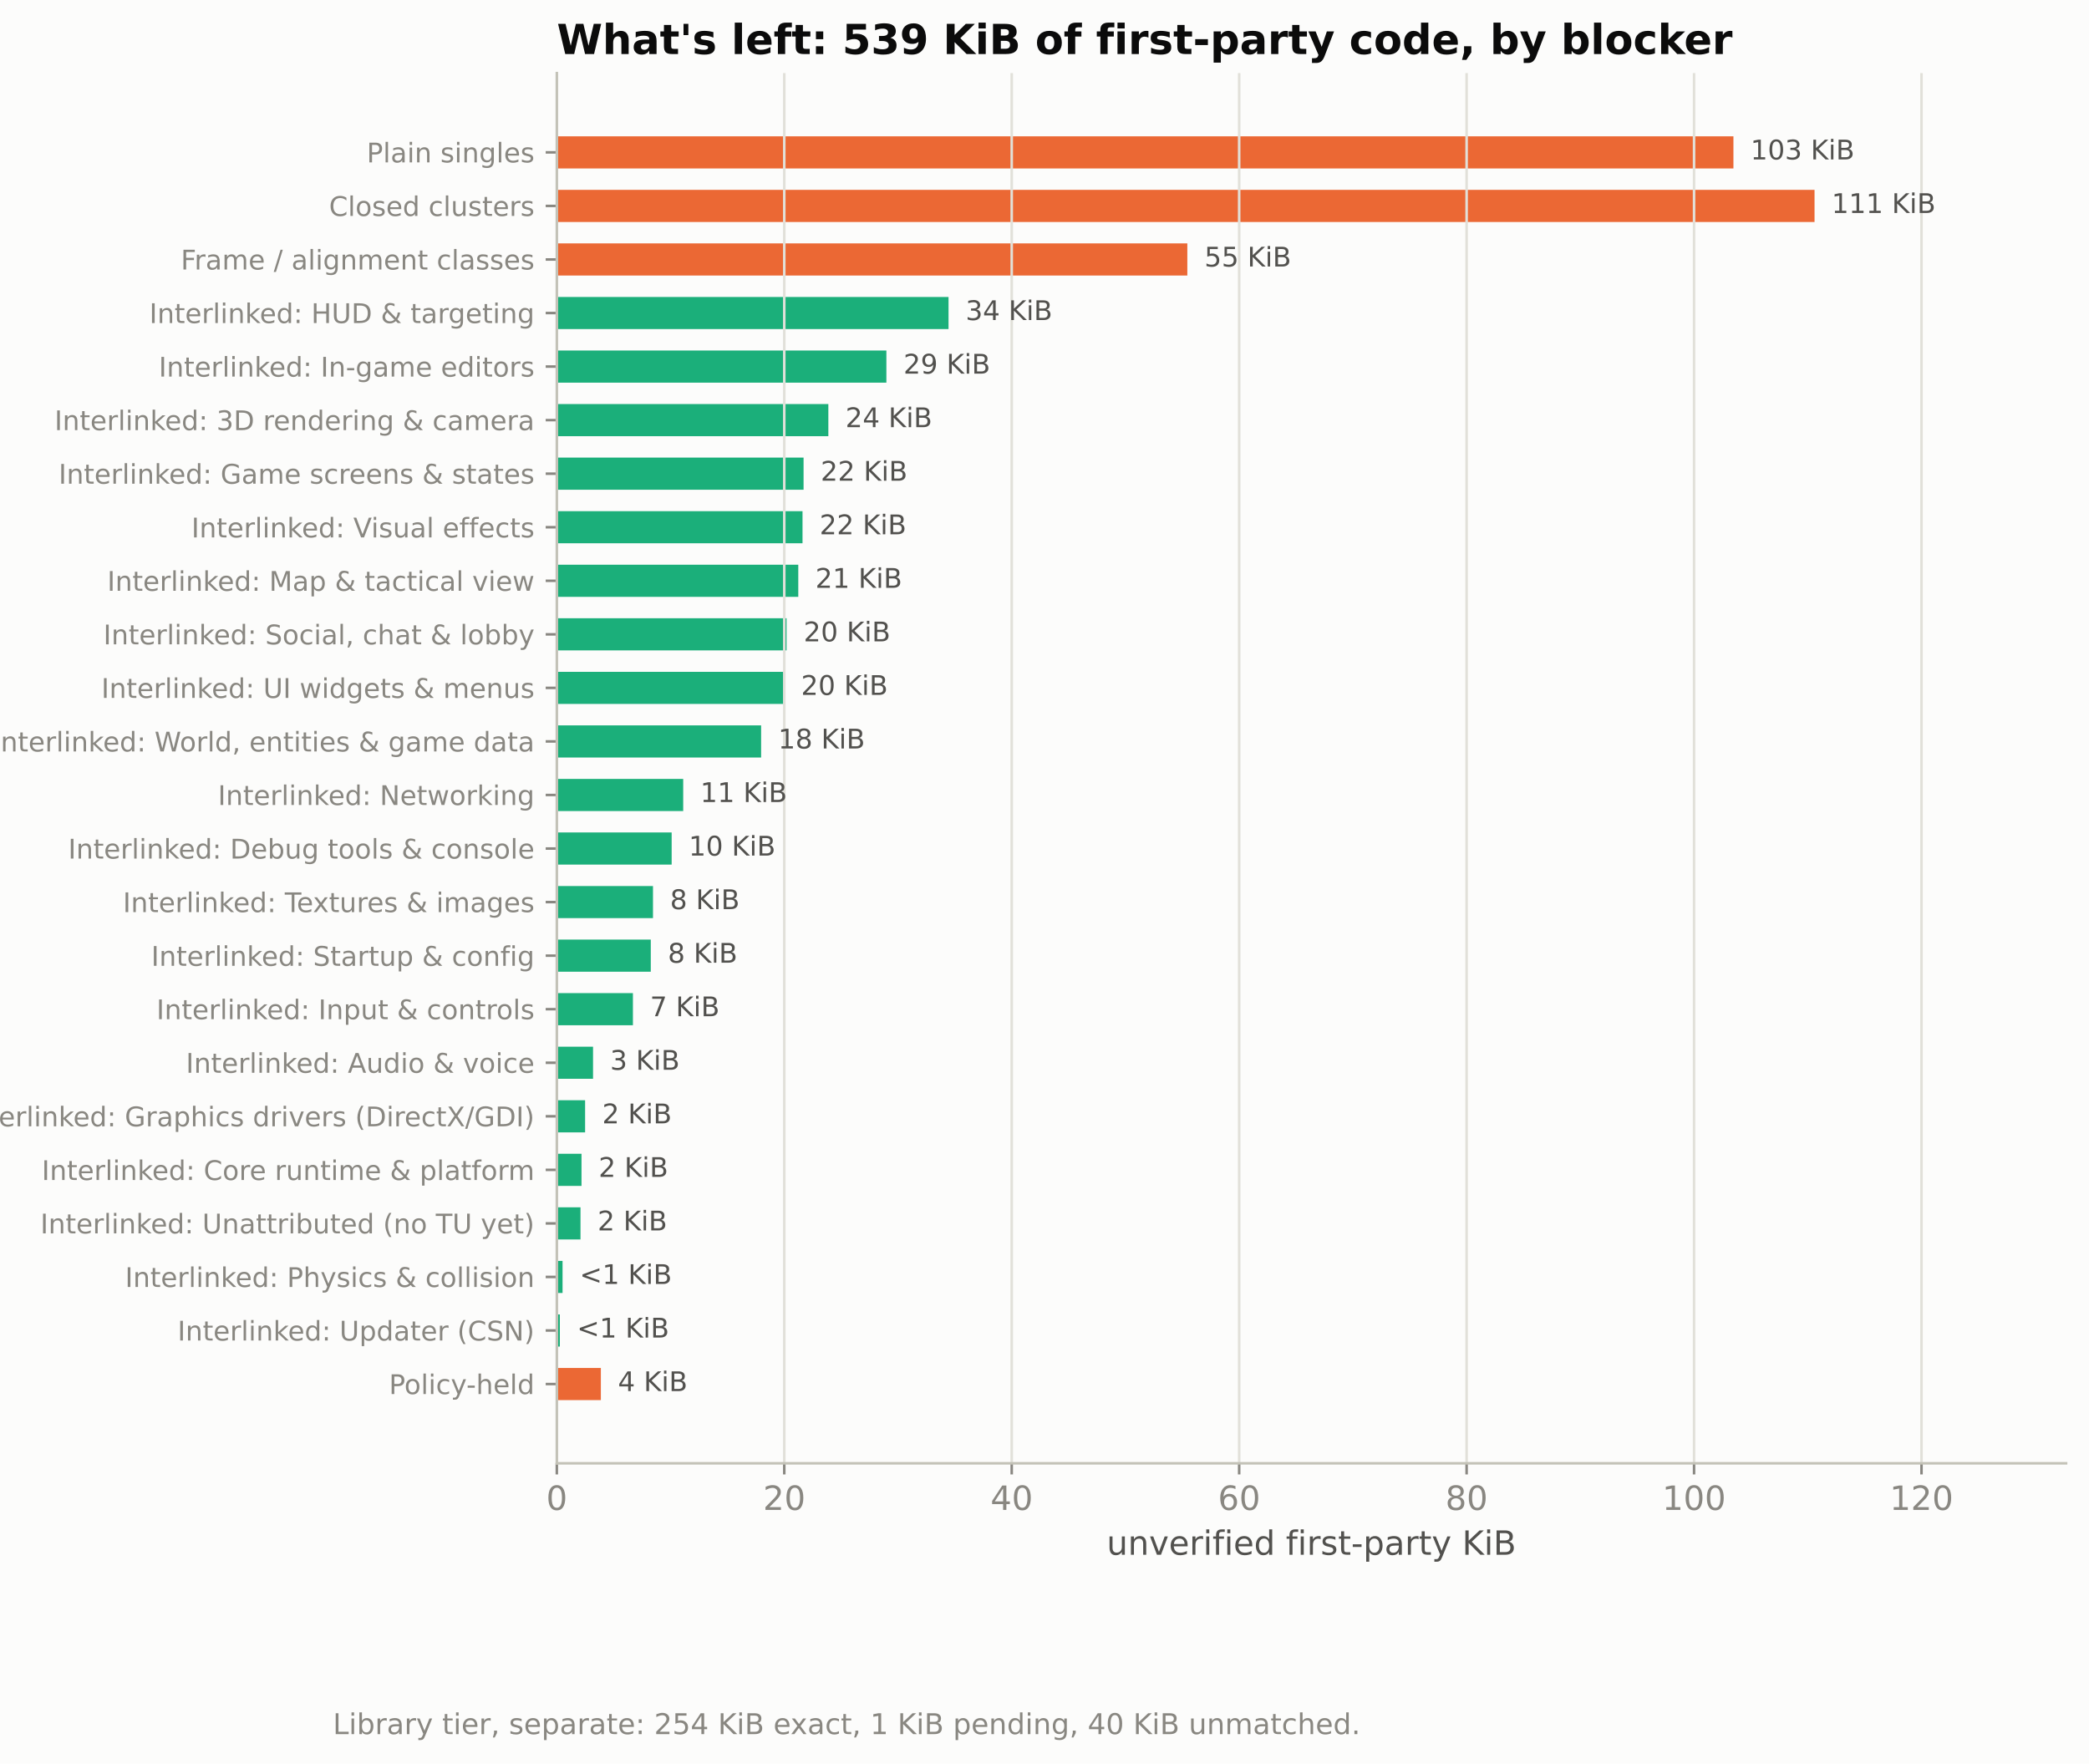
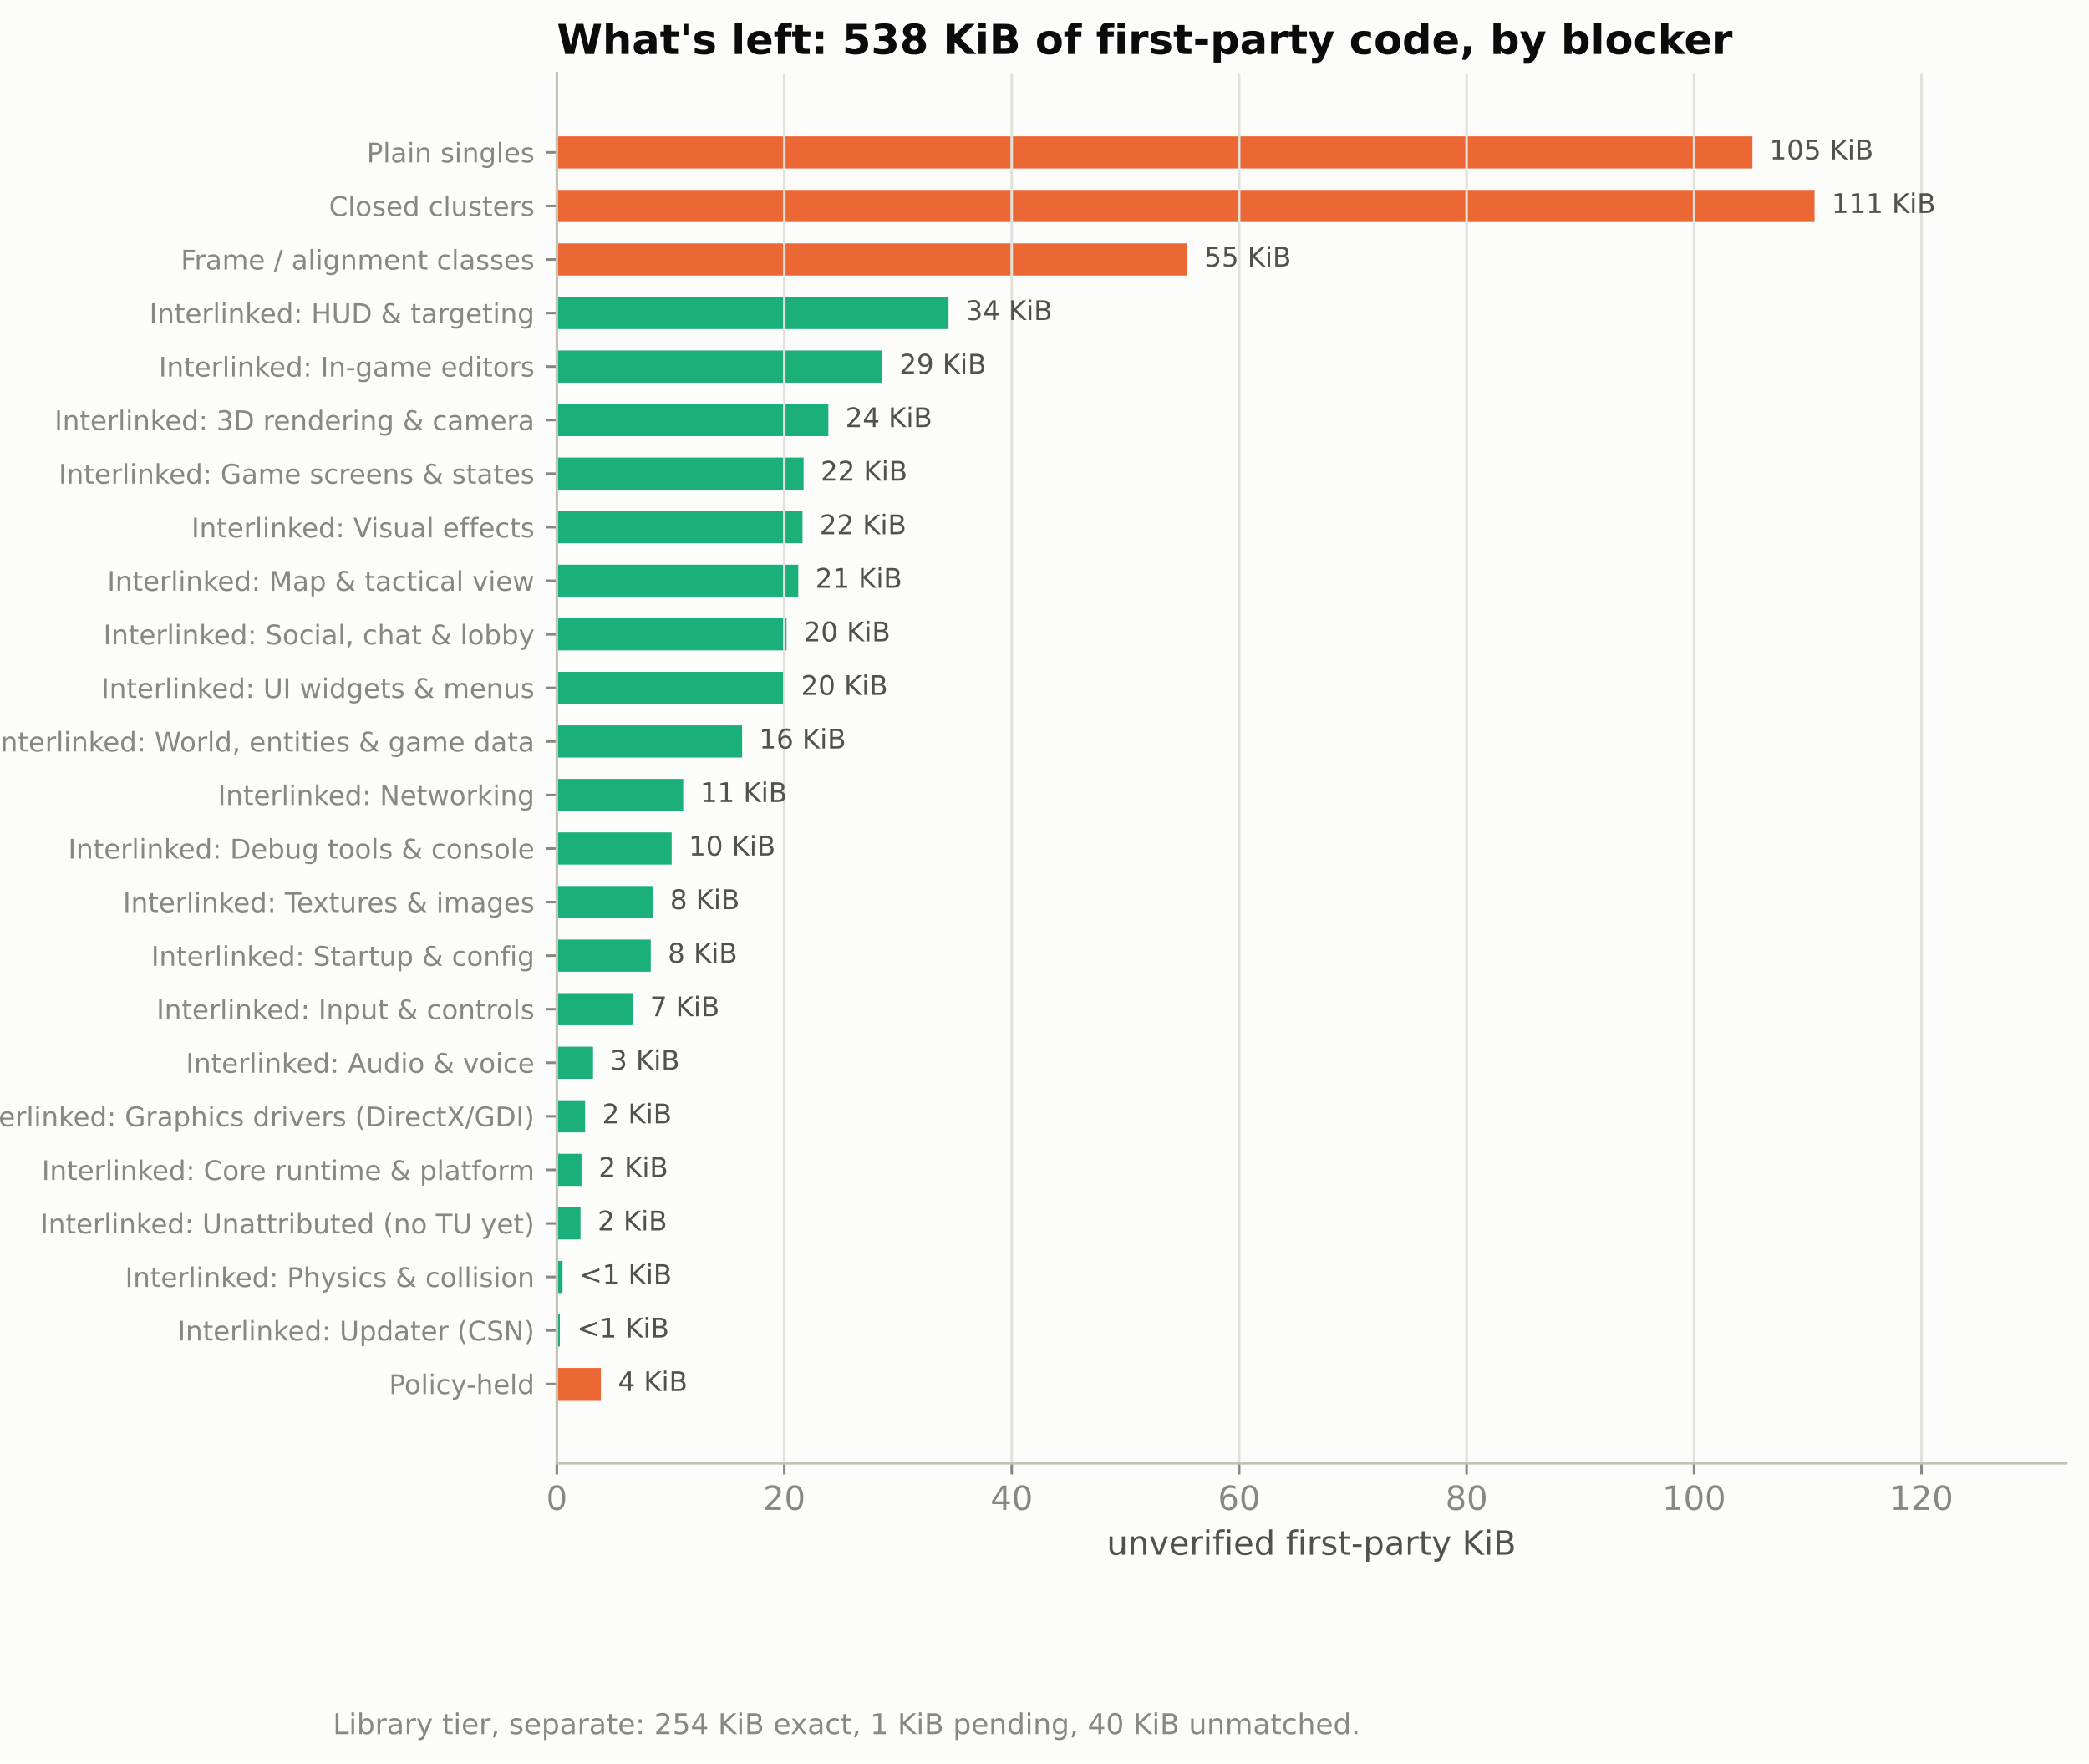
<svg xmlns="http://www.w3.org/2000/svg" xmlns:xlink="http://www.w3.org/1999/xlink" width="656.487pt" height="554.265pt" viewBox="0 0 656.487 554.265" version="1.1">
  <defs>
    <style type="text/css">*{stroke-linejoin: round; stroke-linecap: butt}</style>
  </defs>
  <g id="figure_1">
    <g id="patch_1">
      <path d="M 0 554.265  L 656.487 554.265  L 656.487 0  L 0 0  z " style="fill: #fcfcfb" />
    </g>
    <g id="axes_1">
      <g id="patch_2">
        <path d="M 174.987 459.844  L 649.287 459.844  L 649.287 22.976  L 174.987 22.976  z " style="fill: #fcfcfb" />
      </g>
      <g id="patch_3">
        <path d="M 174.987 439.986  L 188.825 439.986  L 188.825 429.889  L 174.987 429.889  z " clip-path="url(#p8a45bf0036)" style="fill: #eb6834" />
      </g>
      <g id="patch_4">
        <path d="M 174.987 423.158  L 175.936 423.158  L 175.936 413.06  L 174.987 413.06  z " clip-path="url(#p8a45bf0036)" style="fill: #1baf7a" />
      </g>
      <g id="patch_5">
        <path d="M 174.987 406.329  L 176.788 406.329  L 176.788 396.232  L 174.987 396.232  z " clip-path="url(#p8a45bf0036)" style="fill: #1baf7a" />
      </g>
      <g id="patch_6">
        <path d="M 174.987 389.501  L 182.428 389.501  L 182.428 379.403  L 174.987 379.403  z " clip-path="url(#p8a45bf0036)" style="fill: #1baf7a" />
      </g>
      <g id="patch_7">
        <path d="M 174.987 372.672  L 182.745 372.672  L 182.745 362.575  L 174.987 362.575  z " clip-path="url(#p8a45bf0036)" style="fill: #1baf7a" />
      </g>
      <g id="patch_8">
        <path d="M 174.987 355.844  L 183.876 355.844  L 183.876 345.747  L 174.987 345.747  z " clip-path="url(#p8a45bf0036)" style="fill: #1baf7a" />
      </g>
      <g id="patch_9">
        <path d="M 174.987 339.015  L 186.368 339.015  L 186.368 328.918  L 174.987 328.918  z " clip-path="url(#p8a45bf0036)" style="fill: #1baf7a" />
      </g>
      <g id="patch_10">
        <path d="M 174.987 322.187  L 198.901 322.187  L 198.901 312.09  L 174.987 312.09  z " clip-path="url(#p8a45bf0036)" style="fill: #1baf7a" />
      </g>
      <g id="patch_11">
        <path d="M 174.987 305.358  L 204.513 305.358  L 204.513 295.261  L 174.987 295.261  z " clip-path="url(#p8a45bf0036)" style="fill: #1baf7a" />
      </g>
      <g id="patch_12">
        <path d="M 174.987 288.53  L 205.208 288.53  L 205.208 278.433  L 174.987 278.433  z " clip-path="url(#p8a45bf0036)" style="fill: #1baf7a" />
      </g>
      <g id="patch_13">
        <path d="M 174.987 271.701  L 211.074 271.701  L 211.074 261.604  L 174.987 261.604  z " clip-path="url(#p8a45bf0036)" style="fill: #1baf7a" />
      </g>
      <g id="patch_14">
        <path d="M 174.987 254.873  L 214.704 254.873  L 214.704 244.776  L 174.987 244.776  z " clip-path="url(#p8a45bf0036)" style="fill: #1baf7a" />
      </g>
      <g id="patch_15">
-         <path d="M 174.987 238.044  L 239.187 238.044  L 239.187 227.947  L 174.987 227.947  z " clip-path="url(#p8a45bf0036)" style="fill: #1baf7a" />
+         <path d="M 174.987 238.044  L 233.219 238.044  L 233.219 227.947  L 174.987 227.947  z " clip-path="url(#p8a45bf0036)" style="fill: #1baf7a" />
      </g>
      <g id="patch_16">
        <path d="M 174.987 221.216  L 246.373 221.216  L 246.373 211.119  L 174.987 211.119  z " clip-path="url(#p8a45bf0036)" style="fill: #1baf7a" />
      </g>
      <g id="patch_17">
        <path d="M 174.987 204.387  L 247.183 204.387  L 247.183 194.29  L 174.987 194.29  z " clip-path="url(#p8a45bf0036)" style="fill: #1baf7a" />
      </g>
      <g id="patch_18">
        <path d="M 174.987 187.559  L 250.865 187.559  L 250.865 177.462  L 174.987 177.462  z " clip-path="url(#p8a45bf0036)" style="fill: #1baf7a" />
      </g>
      <g id="patch_19">
        <path d="M 174.987 170.73  L 252.198 170.73  L 252.198 160.633  L 174.987 160.633  z " clip-path="url(#p8a45bf0036)" style="fill: #1baf7a" />
      </g>
      <g id="patch_20">
        <path d="M 174.987 153.902  L 252.53 153.902  L 252.53 143.805  L 174.987 143.805  z " clip-path="url(#p8a45bf0036)" style="fill: #1baf7a" />
      </g>
      <g id="patch_21">
        <path d="M 174.987 137.073  L 260.316 137.073  L 260.316 126.976  L 174.987 126.976  z " clip-path="url(#p8a45bf0036)" style="fill: #1baf7a" />
      </g>
      <g id="patch_22">
-         <path d="M 174.987 120.245  L 278.555 120.245  L 278.555 110.148  L 174.987 110.148  z " clip-path="url(#p8a45bf0036)" style="fill: #1baf7a" />
+         <path d="M 174.987 120.245  L 277.299 120.245  L 277.299 110.148  L 174.987 110.148  z " clip-path="url(#p8a45bf0036)" style="fill: #1baf7a" />
      </g>
      <g id="patch_23">
        <path d="M 174.987 103.417  L 298.083 103.417  L 298.083 93.319  L 174.987 93.319  z " clip-path="url(#p8a45bf0036)" style="fill: #1baf7a" />
      </g>
      <g id="patch_24">
        <path d="M 174.987 86.588  L 373.13 86.588  L 373.13 76.491  L 174.987 76.491  z " clip-path="url(#p8a45bf0036)" style="fill: #eb6834" />
      </g>
      <g id="patch_25">
        <path d="M 174.987 69.76  L 570.237 69.76  L 570.237 59.662  L 174.987 59.662  z " clip-path="url(#p8a45bf0036)" style="fill: #eb6834" />
      </g>
      <g id="patch_26">
-         <path d="M 174.987 52.931  L 544.745 52.931  L 544.745 42.834  L 174.987 42.834  z " clip-path="url(#p8a45bf0036)" style="fill: #eb6834" />
+         <path d="M 174.987 52.931  L 550.713 52.931  L 550.713 42.834  L 174.987 42.834  z " clip-path="url(#p8a45bf0036)" style="fill: #eb6834" />
      </g>
      <g id="matplotlib.axis_1">
        <g id="xtick_1">
          <g id="line2d_1">
            <path d="M 174.987 459.844  L 174.987 22.976  " clip-path="url(#p8a45bf0036)" style="fill: none; stroke: #e1e0d9; stroke-width: 0.8; stroke-linecap: square" />
          </g>
          <g id="line2d_2">
            <defs>
              <path id="mc9588ca993" d="M 0 0  L 0 3.5  " style="stroke: #898781; stroke-width: 0.8" />
            </defs>
            <g>
              <use xlink:href="#mc9588ca993" x="174.987" y="459.844" style="fill: #898781; stroke: #898781; stroke-width: 0.8" />
            </g>
          </g>
          <g id="text_1">
            <text style="font-size: 10.5px; font-family: 'Segoe UI', 'DejaVu Sans', 'Bitstream Vera Sans', 'Computer Modern Sans Serif', 'Lucida Grande', 'Verdana', 'Geneva', 'Lucid', 'Arial', 'Helvetica', 'Avant Garde', sans-serif; text-anchor: middle; fill: #898781" x="174.987" y="474.488" transform="rotate(-0 174.9868 474.4879)">0</text>
          </g>
        </g>
        <g id="xtick_2">
          <g id="line2d_3">
            <path d="M 246.464 459.844  L 246.464 22.976  " clip-path="url(#p8a45bf0036)" style="fill: none; stroke: #e1e0d9; stroke-width: 0.8; stroke-linecap: square" />
          </g>
          <g id="line2d_4">
            <g>
              <use xlink:href="#mc9588ca993" x="246.464" y="459.844" style="fill: #898781; stroke: #898781; stroke-width: 0.8" />
            </g>
          </g>
          <g id="text_2">
            <text style="font-size: 10.5px; font-family: 'Segoe UI', 'DejaVu Sans', 'Bitstream Vera Sans', 'Computer Modern Sans Serif', 'Lucida Grande', 'Verdana', 'Geneva', 'Lucid', 'Arial', 'Helvetica', 'Avant Garde', sans-serif; text-anchor: middle; fill: #898781" x="246.464" y="474.488" transform="rotate(-0 246.464 474.4879)">20</text>
          </g>
        </g>
        <g id="xtick_3">
          <g id="line2d_5">
            <path d="M 317.941 459.844  L 317.941 22.976  " clip-path="url(#p8a45bf0036)" style="fill: none; stroke: #e1e0d9; stroke-width: 0.8; stroke-linecap: square" />
          </g>
          <g id="line2d_6">
            <g>
              <use xlink:href="#mc9588ca993" x="317.941" y="459.844" style="fill: #898781; stroke: #898781; stroke-width: 0.8" />
            </g>
          </g>
          <g id="text_3">
            <text style="font-size: 10.5px; font-family: 'Segoe UI', 'DejaVu Sans', 'Bitstream Vera Sans', 'Computer Modern Sans Serif', 'Lucida Grande', 'Verdana', 'Geneva', 'Lucid', 'Arial', 'Helvetica', 'Avant Garde', sans-serif; text-anchor: middle; fill: #898781" x="317.941" y="474.488" transform="rotate(-0 317.9412 474.4879)">40</text>
          </g>
        </g>
        <g id="xtick_4">
          <g id="line2d_7">
            <path d="M 389.418 459.844  L 389.418 22.976  " clip-path="url(#p8a45bf0036)" style="fill: none; stroke: #e1e0d9; stroke-width: 0.8; stroke-linecap: square" />
          </g>
          <g id="line2d_8">
            <g>
              <use xlink:href="#mc9588ca993" x="389.418" y="459.844" style="fill: #898781; stroke: #898781; stroke-width: 0.8" />
            </g>
          </g>
          <g id="text_4">
            <text style="font-size: 10.5px; font-family: 'Segoe UI', 'DejaVu Sans', 'Bitstream Vera Sans', 'Computer Modern Sans Serif', 'Lucida Grande', 'Verdana', 'Geneva', 'Lucid', 'Arial', 'Helvetica', 'Avant Garde', sans-serif; text-anchor: middle; fill: #898781" x="389.418" y="474.488" transform="rotate(-0 389.4184 474.4879)">60</text>
          </g>
        </g>
        <g id="xtick_5">
          <g id="line2d_9">
            <path d="M 460.896 459.844  L 460.896 22.976  " clip-path="url(#p8a45bf0036)" style="fill: none; stroke: #e1e0d9; stroke-width: 0.8; stroke-linecap: square" />
          </g>
          <g id="line2d_10">
            <g>
              <use xlink:href="#mc9588ca993" x="460.896" y="459.844" style="fill: #898781; stroke: #898781; stroke-width: 0.8" />
            </g>
          </g>
          <g id="text_5">
            <text style="font-size: 10.5px; font-family: 'Segoe UI', 'DejaVu Sans', 'Bitstream Vera Sans', 'Computer Modern Sans Serif', 'Lucida Grande', 'Verdana', 'Geneva', 'Lucid', 'Arial', 'Helvetica', 'Avant Garde', sans-serif; text-anchor: middle; fill: #898781" x="460.896" y="474.488" transform="rotate(-0 460.8955 474.4879)">80</text>
          </g>
        </g>
        <g id="xtick_6">
          <g id="line2d_11">
            <path d="M 532.373 459.844  L 532.373 22.976  " clip-path="url(#p8a45bf0036)" style="fill: none; stroke: #e1e0d9; stroke-width: 0.8; stroke-linecap: square" />
          </g>
          <g id="line2d_12">
            <g>
              <use xlink:href="#mc9588ca993" x="532.373" y="459.844" style="fill: #898781; stroke: #898781; stroke-width: 0.8" />
            </g>
          </g>
          <g id="text_6">
            <text style="font-size: 10.5px; font-family: 'Segoe UI', 'DejaVu Sans', 'Bitstream Vera Sans', 'Computer Modern Sans Serif', 'Lucida Grande', 'Verdana', 'Geneva', 'Lucid', 'Arial', 'Helvetica', 'Avant Garde', sans-serif; text-anchor: middle; fill: #898781" x="532.373" y="474.488" transform="rotate(-0 532.3727 474.4879)">100</text>
          </g>
        </g>
        <g id="xtick_7">
          <g id="line2d_13">
            <path d="M 603.85 459.844  L 603.85 22.976  " clip-path="url(#p8a45bf0036)" style="fill: none; stroke: #e1e0d9; stroke-width: 0.8; stroke-linecap: square" />
          </g>
          <g id="line2d_14">
            <g>
              <use xlink:href="#mc9588ca993" x="603.85" y="459.844" style="fill: #898781; stroke: #898781; stroke-width: 0.8" />
            </g>
          </g>
          <g id="text_7">
            <text style="font-size: 10.5px; font-family: 'Segoe UI', 'DejaVu Sans', 'Bitstream Vera Sans', 'Computer Modern Sans Serif', 'Lucida Grande', 'Verdana', 'Geneva', 'Lucid', 'Arial', 'Helvetica', 'Avant Garde', sans-serif; text-anchor: middle; fill: #898781" x="603.85" y="474.488" transform="rotate(-0 603.8499 474.4879)">120</text>
          </g>
        </g>
        <g id="text_8">
          <text style="font-size: 10.5px; font-family: 'Segoe UI', 'DejaVu Sans', 'Bitstream Vera Sans', 'Computer Modern Sans Serif', 'Lucida Grande', 'Verdana', 'Geneva', 'Lucid', 'Arial', 'Helvetica', 'Avant Garde', sans-serif; text-anchor: middle; fill: #52514e" x="412.137" y="488.582" transform="rotate(-0 412.1368 488.5825)">unverified first-party KiB</text>
        </g>
      </g>
      <g id="matplotlib.axis_2">
        <g id="ytick_1">
          <g id="line2d_15">
            <defs>
              <path id="mee49852863" d="M 0 0  L -3.5 0  " style="stroke: #898781; stroke-width: 0.8" />
            </defs>
            <g>
              <use xlink:href="#mee49852863" x="174.987" y="434.937" style="fill: #898781; stroke: #898781; stroke-width: 0.8" />
            </g>
          </g>
          <g id="text_9">
            <text style="font-size: 8.5px; font-family: 'Segoe UI', 'DejaVu Sans', 'Bitstream Vera Sans', 'Computer Modern Sans Serif', 'Lucida Grande', 'Verdana', 'Geneva', 'Lucid', 'Arial', 'Helvetica', 'Avant Garde', sans-serif; text-anchor: end; fill: #898781" x="167.987" y="438.084" transform="rotate(-0 167.9868 438.0838)">Policy-held</text>
          </g>
        </g>
        <g id="ytick_2">
          <g id="line2d_16">
            <g>
              <use xlink:href="#mee49852863" x="174.987" y="418.109" style="fill: #898781; stroke: #898781; stroke-width: 0.8" />
            </g>
          </g>
          <g id="text_10">
            <text style="font-size: 8.5px; font-family: 'Segoe UI', 'DejaVu Sans', 'Bitstream Vera Sans', 'Computer Modern Sans Serif', 'Lucida Grande', 'Verdana', 'Geneva', 'Lucid', 'Arial', 'Helvetica', 'Avant Garde', sans-serif; text-anchor: end; fill: #898781" x="167.987" y="421.255" transform="rotate(-0 167.9868 421.2553)">  Interlinked: Updater (CSN)</text>
          </g>
        </g>
        <g id="ytick_3">
          <g id="line2d_17">
            <g>
              <use xlink:href="#mee49852863" x="174.987" y="401.281" style="fill: #898781; stroke: #898781; stroke-width: 0.8" />
            </g>
          </g>
          <g id="text_11">
            <text style="font-size: 8.5px; font-family: 'Segoe UI', 'DejaVu Sans', 'Bitstream Vera Sans', 'Computer Modern Sans Serif', 'Lucida Grande', 'Verdana', 'Geneva', 'Lucid', 'Arial', 'Helvetica', 'Avant Garde', sans-serif; text-anchor: end; fill: #898781" x="167.987" y="404.427" transform="rotate(-0 167.9868 404.4268)">  Interlinked: Physics &amp; collision</text>
          </g>
        </g>
        <g id="ytick_4">
          <g id="line2d_18">
            <g>
              <use xlink:href="#mee49852863" x="174.987" y="384.452" style="fill: #898781; stroke: #898781; stroke-width: 0.8" />
            </g>
          </g>
          <g id="text_12">
            <text style="font-size: 8.5px; font-family: 'Segoe UI', 'DejaVu Sans', 'Bitstream Vera Sans', 'Computer Modern Sans Serif', 'Lucida Grande', 'Verdana', 'Geneva', 'Lucid', 'Arial', 'Helvetica', 'Avant Garde', sans-serif; text-anchor: end; fill: #898781" x="167.987" y="387.598" transform="rotate(-0 167.9868 387.5984)">  Interlinked: Unattributed (no TU yet)</text>
          </g>
        </g>
        <g id="ytick_5">
          <g id="line2d_19">
            <g>
              <use xlink:href="#mee49852863" x="174.987" y="367.624" style="fill: #898781; stroke: #898781; stroke-width: 0.8" />
            </g>
          </g>
          <g id="text_13">
            <text style="font-size: 8.5px; font-family: 'Segoe UI', 'DejaVu Sans', 'Bitstream Vera Sans', 'Computer Modern Sans Serif', 'Lucida Grande', 'Verdana', 'Geneva', 'Lucid', 'Arial', 'Helvetica', 'Avant Garde', sans-serif; text-anchor: end; fill: #898781" x="167.987" y="370.815" transform="rotate(-0 167.9868 370.815)">  Interlinked: Core runtime &amp; platform</text>
          </g>
        </g>
        <g id="ytick_6">
          <g id="line2d_20">
            <g>
              <use xlink:href="#mee49852863" x="174.987" y="350.795" style="fill: #898781; stroke: #898781; stroke-width: 0.8" />
            </g>
          </g>
          <g id="text_14">
            <text style="font-size: 8.5px; font-family: 'Segoe UI', 'DejaVu Sans', 'Bitstream Vera Sans', 'Computer Modern Sans Serif', 'Lucida Grande', 'Verdana', 'Geneva', 'Lucid', 'Arial', 'Helvetica', 'Avant Garde', sans-serif; text-anchor: end; fill: #898781" x="167.987" y="353.941" transform="rotate(-0 167.9868 353.9414)">  Interlinked: Graphics drivers (DirectX/GDI)</text>
          </g>
        </g>
        <g id="ytick_7">
          <g id="line2d_21">
            <g>
              <use xlink:href="#mee49852863" x="174.987" y="333.967" style="fill: #898781; stroke: #898781; stroke-width: 0.8" />
            </g>
          </g>
          <g id="text_15">
            <text style="font-size: 8.5px; font-family: 'Segoe UI', 'DejaVu Sans', 'Bitstream Vera Sans', 'Computer Modern Sans Serif', 'Lucida Grande', 'Verdana', 'Geneva', 'Lucid', 'Arial', 'Helvetica', 'Avant Garde', sans-serif; text-anchor: end; fill: #898781" x="167.987" y="337.113" transform="rotate(-0 167.9868 337.1129)">  Interlinked: Audio &amp; voice</text>
          </g>
        </g>
        <g id="ytick_8">
          <g id="line2d_22">
            <g>
              <use xlink:href="#mee49852863" x="174.987" y="317.138" style="fill: #898781; stroke: #898781; stroke-width: 0.8" />
            </g>
          </g>
          <g id="text_16">
            <text style="font-size: 8.5px; font-family: 'Segoe UI', 'DejaVu Sans', 'Bitstream Vera Sans', 'Computer Modern Sans Serif', 'Lucida Grande', 'Verdana', 'Geneva', 'Lucid', 'Arial', 'Helvetica', 'Avant Garde', sans-serif; text-anchor: end; fill: #898781" x="167.987" y="320.284" transform="rotate(-0 167.9868 320.2845)">  Interlinked: Input &amp; controls</text>
          </g>
        </g>
        <g id="ytick_9">
          <g id="line2d_23">
            <g>
              <use xlink:href="#mee49852863" x="174.987" y="300.31" style="fill: #898781; stroke: #898781; stroke-width: 0.8" />
            </g>
          </g>
          <g id="text_17">
            <text style="font-size: 8.5px; font-family: 'Segoe UI', 'DejaVu Sans', 'Bitstream Vera Sans', 'Computer Modern Sans Serif', 'Lucida Grande', 'Verdana', 'Geneva', 'Lucid', 'Arial', 'Helvetica', 'Avant Garde', sans-serif; text-anchor: end; fill: #898781" x="167.987" y="303.501" transform="rotate(-0 167.9868 303.5012)">  Interlinked: Startup &amp; config</text>
          </g>
        </g>
        <g id="ytick_10">
          <g id="line2d_24">
            <g>
              <use xlink:href="#mee49852863" x="174.987" y="283.481" style="fill: #898781; stroke: #898781; stroke-width: 0.8" />
            </g>
          </g>
          <g id="text_18">
            <text style="font-size: 8.5px; font-family: 'Segoe UI', 'DejaVu Sans', 'Bitstream Vera Sans', 'Computer Modern Sans Serif', 'Lucida Grande', 'Verdana', 'Geneva', 'Lucid', 'Arial', 'Helvetica', 'Avant Garde', sans-serif; text-anchor: end; fill: #898781" x="167.987" y="286.628" transform="rotate(-0 167.9868 286.6275)">  Interlinked: Textures &amp; images</text>
          </g>
        </g>
        <g id="ytick_11">
          <g id="line2d_25">
            <g>
              <use xlink:href="#mee49852863" x="174.987" y="266.653" style="fill: #898781; stroke: #898781; stroke-width: 0.8" />
            </g>
          </g>
          <g id="text_19">
            <text style="font-size: 8.5px; font-family: 'Segoe UI', 'DejaVu Sans', 'Bitstream Vera Sans', 'Computer Modern Sans Serif', 'Lucida Grande', 'Verdana', 'Geneva', 'Lucid', 'Arial', 'Helvetica', 'Avant Garde', sans-serif; text-anchor: end; fill: #898781" x="167.987" y="269.799" transform="rotate(-0 167.9868 269.799)">  Interlinked: Debug tools &amp; console</text>
          </g>
        </g>
        <g id="ytick_12">
          <g id="line2d_26">
            <g>
              <use xlink:href="#mee49852863" x="174.987" y="249.824" style="fill: #898781; stroke: #898781; stroke-width: 0.8" />
            </g>
          </g>
          <g id="text_20">
            <text style="font-size: 8.5px; font-family: 'Segoe UI', 'DejaVu Sans', 'Bitstream Vera Sans', 'Computer Modern Sans Serif', 'Lucida Grande', 'Verdana', 'Geneva', 'Lucid', 'Arial', 'Helvetica', 'Avant Garde', sans-serif; text-anchor: end; fill: #898781" x="167.987" y="252.971" transform="rotate(-0 167.9868 252.9706)">  Interlinked: Networking</text>
          </g>
        </g>
        <g id="ytick_13">
          <g id="line2d_27">
            <g>
              <use xlink:href="#mee49852863" x="174.987" y="232.996" style="fill: #898781; stroke: #898781; stroke-width: 0.8" />
            </g>
          </g>
          <g id="text_21">
            <text style="font-size: 8.5px; font-family: 'Segoe UI', 'DejaVu Sans', 'Bitstream Vera Sans', 'Computer Modern Sans Serif', 'Lucida Grande', 'Verdana', 'Geneva', 'Lucid', 'Arial', 'Helvetica', 'Avant Garde', sans-serif; text-anchor: end; fill: #898781" x="167.987" y="236.142" transform="rotate(-0 167.9868 236.1421)">  Interlinked: World, entities &amp; game data</text>
          </g>
        </g>
        <g id="ytick_14">
          <g id="line2d_28">
            <g>
              <use xlink:href="#mee49852863" x="174.987" y="216.167" style="fill: #898781; stroke: #898781; stroke-width: 0.8" />
            </g>
          </g>
          <g id="text_22">
            <text style="font-size: 8.5px; font-family: 'Segoe UI', 'DejaVu Sans', 'Bitstream Vera Sans', 'Computer Modern Sans Serif', 'Lucida Grande', 'Verdana', 'Geneva', 'Lucid', 'Arial', 'Helvetica', 'Avant Garde', sans-serif; text-anchor: end; fill: #898781" x="167.987" y="219.314" transform="rotate(-0 167.9868 219.3136)">  Interlinked: UI widgets &amp; menus</text>
          </g>
        </g>
        <g id="ytick_15">
          <g id="line2d_29">
            <g>
              <use xlink:href="#mee49852863" x="174.987" y="199.339" style="fill: #898781; stroke: #898781; stroke-width: 0.8" />
            </g>
          </g>
          <g id="text_23">
            <text style="font-size: 8.5px; font-family: 'Segoe UI', 'DejaVu Sans', 'Bitstream Vera Sans', 'Computer Modern Sans Serif', 'Lucida Grande', 'Verdana', 'Geneva', 'Lucid', 'Arial', 'Helvetica', 'Avant Garde', sans-serif; text-anchor: end; fill: #898781" x="167.987" y="202.485" transform="rotate(-0 167.9868 202.4851)">  Interlinked: Social, chat &amp; lobby</text>
          </g>
        </g>
        <g id="ytick_16">
          <g id="line2d_30">
            <g>
              <use xlink:href="#mee49852863" x="174.987" y="182.51" style="fill: #898781; stroke: #898781; stroke-width: 0.8" />
            </g>
          </g>
          <g id="text_24">
            <text style="font-size: 8.5px; font-family: 'Segoe UI', 'DejaVu Sans', 'Bitstream Vera Sans', 'Computer Modern Sans Serif', 'Lucida Grande', 'Verdana', 'Geneva', 'Lucid', 'Arial', 'Helvetica', 'Avant Garde', sans-serif; text-anchor: end; fill: #898781" x="167.987" y="185.657" transform="rotate(-0 167.9868 185.6567)">  Interlinked: Map &amp; tactical view</text>
          </g>
        </g>
        <g id="ytick_17">
          <g id="line2d_31">
            <g>
              <use xlink:href="#mee49852863" x="174.987" y="165.682" style="fill: #898781; stroke: #898781; stroke-width: 0.8" />
            </g>
          </g>
          <g id="text_25">
            <text style="font-size: 8.5px; font-family: 'Segoe UI', 'DejaVu Sans', 'Bitstream Vera Sans', 'Computer Modern Sans Serif', 'Lucida Grande', 'Verdana', 'Geneva', 'Lucid', 'Arial', 'Helvetica', 'Avant Garde', sans-serif; text-anchor: end; fill: #898781" x="167.987" y="168.873" transform="rotate(-0 167.9868 168.8734)">  Interlinked: Visual effects</text>
          </g>
        </g>
        <g id="ytick_18">
          <g id="line2d_32">
            <g>
              <use xlink:href="#mee49852863" x="174.987" y="148.853" style="fill: #898781; stroke: #898781; stroke-width: 0.8" />
            </g>
          </g>
          <g id="text_26">
            <text style="font-size: 8.5px; font-family: 'Segoe UI', 'DejaVu Sans', 'Bitstream Vera Sans', 'Computer Modern Sans Serif', 'Lucida Grande', 'Verdana', 'Geneva', 'Lucid', 'Arial', 'Helvetica', 'Avant Garde', sans-serif; text-anchor: end; fill: #898781" x="167.987" y="152" transform="rotate(-0 167.9868 151.9997)">  Interlinked: Game screens &amp; states</text>
          </g>
        </g>
        <g id="ytick_19">
          <g id="line2d_33">
            <g>
              <use xlink:href="#mee49852863" x="174.987" y="132.025" style="fill: #898781; stroke: #898781; stroke-width: 0.8" />
            </g>
          </g>
          <g id="text_27">
            <text style="font-size: 8.5px; font-family: 'Segoe UI', 'DejaVu Sans', 'Bitstream Vera Sans', 'Computer Modern Sans Serif', 'Lucida Grande', 'Verdana', 'Geneva', 'Lucid', 'Arial', 'Helvetica', 'Avant Garde', sans-serif; text-anchor: end; fill: #898781" x="167.987" y="135.171" transform="rotate(-0 167.9868 135.1712)">  Interlinked: 3D rendering &amp; camera</text>
          </g>
        </g>
        <g id="ytick_20">
          <g id="line2d_34">
            <g>
              <use xlink:href="#mee49852863" x="174.987" y="115.196" style="fill: #898781; stroke: #898781; stroke-width: 0.8" />
            </g>
          </g>
          <g id="text_28">
            <text style="font-size: 8.5px; font-family: 'Segoe UI', 'DejaVu Sans', 'Bitstream Vera Sans', 'Computer Modern Sans Serif', 'Lucida Grande', 'Verdana', 'Geneva', 'Lucid', 'Arial', 'Helvetica', 'Avant Garde', sans-serif; text-anchor: end; fill: #898781" x="167.987" y="118.343" transform="rotate(-0 167.9868 118.3428)">  Interlinked: In-game editors</text>
          </g>
        </g>
        <g id="ytick_21">
          <g id="line2d_35">
            <g>
              <use xlink:href="#mee49852863" x="174.987" y="98.368" style="fill: #898781; stroke: #898781; stroke-width: 0.8" />
            </g>
          </g>
          <g id="text_29">
            <text style="font-size: 8.5px; font-family: 'Segoe UI', 'DejaVu Sans', 'Bitstream Vera Sans', 'Computer Modern Sans Serif', 'Lucida Grande', 'Verdana', 'Geneva', 'Lucid', 'Arial', 'Helvetica', 'Avant Garde', sans-serif; text-anchor: end; fill: #898781" x="167.987" y="101.514" transform="rotate(-0 167.9868 101.5143)">  Interlinked: HUD &amp; targeting</text>
          </g>
        </g>
        <g id="ytick_22">
          <g id="line2d_36">
            <g>
              <use xlink:href="#mee49852863" x="174.987" y="81.539" style="fill: #898781; stroke: #898781; stroke-width: 0.8" />
            </g>
          </g>
          <g id="text_30">
            <text style="font-size: 8.5px; font-family: 'Segoe UI', 'DejaVu Sans', 'Bitstream Vera Sans', 'Computer Modern Sans Serif', 'Lucida Grande', 'Verdana', 'Geneva', 'Lucid', 'Arial', 'Helvetica', 'Avant Garde', sans-serif; text-anchor: end; fill: #898781" x="167.987" y="84.686" transform="rotate(-0 167.9868 84.68583)">Frame / alignment classes</text>
          </g>
        </g>
        <g id="ytick_23">
          <g id="line2d_37">
            <g>
              <use xlink:href="#mee49852863" x="174.987" y="64.711" style="fill: #898781; stroke: #898781; stroke-width: 0.8" />
            </g>
          </g>
          <g id="text_31">
            <text style="font-size: 8.5px; font-family: 'Segoe UI', 'DejaVu Sans', 'Bitstream Vera Sans', 'Computer Modern Sans Serif', 'Lucida Grande', 'Verdana', 'Geneva', 'Lucid', 'Arial', 'Helvetica', 'Avant Garde', sans-serif; text-anchor: end; fill: #898781" x="167.987" y="67.857" transform="rotate(-0 167.9868 67.85735)">Closed clusters</text>
          </g>
        </g>
        <g id="ytick_24">
          <g id="line2d_38">
            <g>
              <use xlink:href="#mee49852863" x="174.987" y="47.883" style="fill: #898781; stroke: #898781; stroke-width: 0.8" />
            </g>
          </g>
          <g id="text_32">
            <text style="font-size: 8.5px; font-family: 'Segoe UI', 'DejaVu Sans', 'Bitstream Vera Sans', 'Computer Modern Sans Serif', 'Lucida Grande', 'Verdana', 'Geneva', 'Lucid', 'Arial', 'Helvetica', 'Avant Garde', sans-serif; text-anchor: end; fill: #898781" x="167.987" y="51.029" transform="rotate(-0 167.9868 51.02888)">Plain singles</text>
          </g>
        </g>
      </g>
      <g id="patch_27">
        <path d="M 174.987 459.844  L 174.987 22.976  " style="fill: none; stroke: #c3c2b7; stroke-width: 0.8; stroke-linejoin: miter; stroke-linecap: square" />
      </g>
      <g id="patch_28">
        <path d="M 174.987 459.844  L 649.287 459.844  " style="fill: none; stroke: #c3c2b7; stroke-width: 0.8; stroke-linejoin: miter; stroke-linecap: square" />
      </g>
      <g id="text_33">
        <text style="font-size: 8.5px; font-family: 'Segoe UI', 'DejaVu Sans', 'Bitstream Vera Sans', 'Computer Modern Sans Serif', 'Lucida Grande', 'Verdana', 'Geneva', 'Lucid', 'Arial', 'Helvetica', 'Avant Garde', sans-serif; text-anchor: start; fill: #52514e" x="194.186" y="437.15" transform="rotate(-0 194.1858 437.1495)">4 KiB</text>
      </g>
      <g id="text_34">
        <text style="font-size: 8.5px; font-family: 'Segoe UI', 'DejaVu Sans', 'Bitstream Vera Sans', 'Computer Modern Sans Serif', 'Lucida Grande', 'Verdana', 'Geneva', 'Lucid', 'Arial', 'Helvetica', 'Avant Garde', sans-serif; text-anchor: start; fill: #52514e" x="181.297" y="420.321" transform="rotate(-0 181.2969 420.3211)">&lt;1 KiB</text>
      </g>
      <g id="text_35">
        <text style="font-size: 8.5px; font-family: 'Segoe UI', 'DejaVu Sans', 'Bitstream Vera Sans', 'Computer Modern Sans Serif', 'Lucida Grande', 'Verdana', 'Geneva', 'Lucid', 'Arial', 'Helvetica', 'Avant Garde', sans-serif; text-anchor: start; fill: #52514e" x="182.148" y="403.493" transform="rotate(-0 182.1485 403.4926)">&lt;1 KiB</text>
      </g>
      <g id="text_36">
        <text style="font-size: 8.5px; font-family: 'Segoe UI', 'DejaVu Sans', 'Bitstream Vera Sans', 'Computer Modern Sans Serif', 'Lucida Grande', 'Verdana', 'Geneva', 'Lucid', 'Arial', 'Helvetica', 'Avant Garde', sans-serif; text-anchor: start; fill: #52514e" x="187.788" y="386.664" transform="rotate(-0 187.7885 386.6641)">2 KiB</text>
      </g>
      <g id="text_37">
        <text style="font-size: 8.5px; font-family: 'Segoe UI', 'DejaVu Sans', 'Bitstream Vera Sans', 'Computer Modern Sans Serif', 'Lucida Grande', 'Verdana', 'Geneva', 'Lucid', 'Arial', 'Helvetica', 'Avant Garde', sans-serif; text-anchor: start; fill: #52514e" x="188.106" y="369.836" transform="rotate(-0 188.1061 369.8356)">2 KiB</text>
      </g>
      <g id="text_38">
        <text style="font-size: 8.5px; font-family: 'Segoe UI', 'DejaVu Sans', 'Bitstream Vera Sans', 'Computer Modern Sans Serif', 'Lucida Grande', 'Verdana', 'Geneva', 'Lucid', 'Arial', 'Helvetica', 'Avant Garde', sans-serif; text-anchor: start; fill: #52514e" x="189.237" y="353.007" transform="rotate(-0 189.2369 353.0072)">2 KiB</text>
      </g>
      <g id="text_39">
        <text style="font-size: 8.5px; font-family: 'Segoe UI', 'DejaVu Sans', 'Bitstream Vera Sans', 'Computer Modern Sans Serif', 'Lucida Grande', 'Verdana', 'Geneva', 'Lucid', 'Arial', 'Helvetica', 'Avant Garde', sans-serif; text-anchor: start; fill: #52514e" x="191.729" y="336.179" transform="rotate(-0 191.7288 336.1787)">3 KiB</text>
      </g>
      <g id="text_40">
        <text style="font-size: 8.5px; font-family: 'Segoe UI', 'DejaVu Sans', 'Bitstream Vera Sans', 'Computer Modern Sans Serif', 'Lucida Grande', 'Verdana', 'Geneva', 'Lucid', 'Arial', 'Helvetica', 'Avant Garde', sans-serif; text-anchor: start; fill: #52514e" x="204.262" y="319.35" transform="rotate(-0 204.2617 319.3502)">7 KiB</text>
      </g>
      <g id="text_41">
        <text style="font-size: 8.5px; font-family: 'Segoe UI', 'DejaVu Sans', 'Bitstream Vera Sans', 'Computer Modern Sans Serif', 'Lucida Grande', 'Verdana', 'Geneva', 'Lucid', 'Arial', 'Helvetica', 'Avant Garde', sans-serif; text-anchor: start; fill: #52514e" x="209.874" y="302.522" transform="rotate(-0 209.8738 302.5217)">8 KiB</text>
      </g>
      <g id="text_42">
        <text style="font-size: 8.5px; font-family: 'Segoe UI', 'DejaVu Sans', 'Bitstream Vera Sans', 'Computer Modern Sans Serif', 'Lucida Grande', 'Verdana', 'Geneva', 'Lucid', 'Arial', 'Helvetica', 'Avant Garde', sans-serif; text-anchor: start; fill: #52514e" x="210.568" y="285.693" transform="rotate(-0 210.5683 285.6933)">8 KiB</text>
      </g>
      <g id="text_43">
        <text style="font-size: 8.5px; font-family: 'Segoe UI', 'DejaVu Sans', 'Bitstream Vera Sans', 'Computer Modern Sans Serif', 'Lucida Grande', 'Verdana', 'Geneva', 'Lucid', 'Arial', 'Helvetica', 'Avant Garde', sans-serif; text-anchor: start; fill: #52514e" x="216.435" y="268.865" transform="rotate(-0 216.4352 268.8648)">10 KiB</text>
      </g>
      <g id="text_44">
        <text style="font-size: 8.5px; font-family: 'Segoe UI', 'DejaVu Sans', 'Bitstream Vera Sans', 'Computer Modern Sans Serif', 'Lucida Grande', 'Verdana', 'Geneva', 'Lucid', 'Arial', 'Helvetica', 'Avant Garde', sans-serif; text-anchor: start; fill: #52514e" x="220.065" y="252.036" transform="rotate(-0 220.0649 252.0363)">11 KiB</text>
      </g>
      <g id="text_45">
-         <text style="font-size: 8.5px; font-family: 'Segoe UI', 'DejaVu Sans', 'Bitstream Vera Sans', 'Computer Modern Sans Serif', 'Lucida Grande', 'Verdana', 'Geneva', 'Lucid', 'Arial', 'Helvetica', 'Avant Garde', sans-serif; text-anchor: start; fill: #52514e" x="244.548" y="235.208" transform="rotate(-0 244.5479 235.2078)">18 KiB</text>
+         <text style="font-size: 8.5px; font-family: 'Segoe UI', 'DejaVu Sans', 'Bitstream Vera Sans', 'Computer Modern Sans Serif', 'Lucida Grande', 'Verdana', 'Geneva', 'Lucid', 'Arial', 'Helvetica', 'Avant Garde', sans-serif; text-anchor: start; fill: #52514e" x="238.58" y="235.208" transform="rotate(-0 238.5799 235.2078)">16 KiB</text>
      </g>
      <g id="text_46">
        <text style="font-size: 8.5px; font-family: 'Segoe UI', 'DejaVu Sans', 'Bitstream Vera Sans', 'Computer Modern Sans Serif', 'Lucida Grande', 'Verdana', 'Geneva', 'Lucid', 'Arial', 'Helvetica', 'Avant Garde', sans-serif; text-anchor: start; fill: #52514e" x="251.734" y="218.379" transform="rotate(-0 251.734 218.3794)">20 KiB</text>
      </g>
      <g id="text_47">
        <text style="font-size: 8.5px; font-family: 'Segoe UI', 'DejaVu Sans', 'Bitstream Vera Sans', 'Computer Modern Sans Serif', 'Lucida Grande', 'Verdana', 'Geneva', 'Lucid', 'Arial', 'Helvetica', 'Avant Garde', sans-serif; text-anchor: start; fill: #52514e" x="252.544" y="201.551" transform="rotate(-0 252.5437 201.5509)">20 KiB</text>
      </g>
      <g id="text_48">
        <text style="font-size: 8.5px; font-family: 'Segoe UI', 'DejaVu Sans', 'Bitstream Vera Sans', 'Computer Modern Sans Serif', 'Lucida Grande', 'Verdana', 'Geneva', 'Lucid', 'Arial', 'Helvetica', 'Avant Garde', sans-serif; text-anchor: start; fill: #52514e" x="256.226" y="184.722" transform="rotate(-0 256.2258 184.7224)">21 KiB</text>
      </g>
      <g id="text_49">
        <text style="font-size: 8.5px; font-family: 'Segoe UI', 'DejaVu Sans', 'Bitstream Vera Sans', 'Computer Modern Sans Serif', 'Lucida Grande', 'Verdana', 'Geneva', 'Lucid', 'Arial', 'Helvetica', 'Avant Garde', sans-serif; text-anchor: start; fill: #52514e" x="257.559" y="167.894" transform="rotate(-0 257.559 167.8939)">22 KiB</text>
      </g>
      <g id="text_50">
        <text style="font-size: 8.5px; font-family: 'Segoe UI', 'DejaVu Sans', 'Bitstream Vera Sans', 'Computer Modern Sans Serif', 'Lucida Grande', 'Verdana', 'Geneva', 'Lucid', 'Arial', 'Helvetica', 'Avant Garde', sans-serif; text-anchor: start; fill: #52514e" x="257.891" y="151.065" transform="rotate(-0 257.8906 151.0655)">22 KiB</text>
      </g>
      <g id="text_51">
        <text style="font-size: 8.5px; font-family: 'Segoe UI', 'DejaVu Sans', 'Bitstream Vera Sans', 'Computer Modern Sans Serif', 'Lucida Grande', 'Verdana', 'Geneva', 'Lucid', 'Arial', 'Helvetica', 'Avant Garde', sans-serif; text-anchor: start; fill: #52514e" x="265.677" y="134.237" transform="rotate(-0 265.677 134.237)">24 KiB</text>
      </g>
      <g id="text_52">
-         <text style="font-size: 8.5px; font-family: 'Segoe UI', 'DejaVu Sans', 'Bitstream Vera Sans', 'Computer Modern Sans Serif', 'Lucida Grande', 'Verdana', 'Geneva', 'Lucid', 'Arial', 'Helvetica', 'Avant Garde', sans-serif; text-anchor: start; fill: #52514e" x="283.916" y="117.409" transform="rotate(-0 283.9162 117.4085)">29 KiB</text>
+         <text style="font-size: 8.5px; font-family: 'Segoe UI', 'DejaVu Sans', 'Bitstream Vera Sans', 'Computer Modern Sans Serif', 'Lucida Grande', 'Verdana', 'Geneva', 'Lucid', 'Arial', 'Helvetica', 'Avant Garde', sans-serif; text-anchor: start; fill: #52514e" x="282.66" y="117.409" transform="rotate(-0 282.6598 117.4085)">29 KiB</text>
      </g>
      <g id="text_53">
        <text style="font-size: 8.5px; font-family: 'Segoe UI', 'DejaVu Sans', 'Bitstream Vera Sans', 'Computer Modern Sans Serif', 'Lucida Grande', 'Verdana', 'Geneva', 'Lucid', 'Arial', 'Helvetica', 'Avant Garde', sans-serif; text-anchor: start; fill: #52514e" x="303.443" y="100.58" transform="rotate(-0 303.4433 100.58)">34 KiB</text>
      </g>
      <g id="text_54">
        <text style="font-size: 8.5px; font-family: 'Segoe UI', 'DejaVu Sans', 'Bitstream Vera Sans', 'Computer Modern Sans Serif', 'Lucida Grande', 'Verdana', 'Geneva', 'Lucid', 'Arial', 'Helvetica', 'Avant Garde', sans-serif; text-anchor: start; fill: #52514e" x="378.491" y="83.752" transform="rotate(-0 378.4909 83.75157)">55 KiB</text>
      </g>
      <g id="text_55">
        <text style="font-size: 8.5px; font-family: 'Segoe UI', 'DejaVu Sans', 'Bitstream Vera Sans', 'Computer Modern Sans Serif', 'Lucida Grande', 'Verdana', 'Geneva', 'Lucid', 'Arial', 'Helvetica', 'Avant Garde', sans-serif; text-anchor: start; fill: #52514e" x="575.598" y="66.923" transform="rotate(-0 575.5976 66.9231)">111 KiB</text>
      </g>
      <g id="text_56">
-         <text style="font-size: 8.5px; font-family: 'Segoe UI', 'DejaVu Sans', 'Bitstream Vera Sans', 'Computer Modern Sans Serif', 'Lucida Grande', 'Verdana', 'Geneva', 'Lucid', 'Arial', 'Helvetica', 'Avant Garde', sans-serif; text-anchor: start; fill: #52514e" x="550.106" y="50.095" transform="rotate(-0 550.1059 50.09462)">103 KiB</text>
+         <text style="font-size: 8.5px; font-family: 'Segoe UI', 'DejaVu Sans', 'Bitstream Vera Sans', 'Computer Modern Sans Serif', 'Lucida Grande', 'Verdana', 'Geneva', 'Lucid', 'Arial', 'Helvetica', 'Avant Garde', sans-serif; text-anchor: start; fill: #52514e" x="556.074" y="50.095" transform="rotate(-0 556.074 50.09462)">105 KiB</text>
      </g>
      <g id="text_57">
-         <text style="font-weight: 700; font-size: 13px; font-family: 'Segoe UI', 'DejaVu Sans', 'Bitstream Vera Sans', 'Computer Modern Sans Serif', 'Lucida Grande', 'Verdana', 'Geneva', 'Lucid', 'Arial', 'Helvetica', 'Avant Garde', sans-serif; text-anchor: start; fill: #0b0b0b" x="174.987" y="16.976" transform="rotate(-0 174.9868 16.97641)">What's left: 539 KiB of first-party code, by blocker</text>
+         <text style="font-weight: 700; font-size: 13px; font-family: 'Segoe UI', 'DejaVu Sans', 'Bitstream Vera Sans', 'Computer Modern Sans Serif', 'Lucida Grande', 'Verdana', 'Geneva', 'Lucid', 'Arial', 'Helvetica', 'Avant Garde', sans-serif; text-anchor: start; fill: #0b0b0b" x="174.987" y="16.976" transform="rotate(-0 174.9868 16.97641)">What's left: 538 KiB of first-party code, by blocker</text>
      </g>
    </g>
    <g id="text_58">
      <text style="font-size: 9px; font-family: 'Segoe UI', 'DejaVu Sans', 'Bitstream Vera Sans', 'Computer Modern Sans Serif', 'Lucida Grande', 'Verdana', 'Geneva', 'Lucid', 'Arial', 'Helvetica', 'Avant Garde', sans-serif; text-anchor: start; fill: #898781" x="104.607" y="544.948" transform="rotate(-0 104.6068 544.9476)">Library tier, separate: 254 KiB exact, 1 KiB pending, 40 KiB unmatched.</text>
    </g>
  </g>
  <defs>
    <clipPath id="p8a45bf0036">
      <rect x="174.987" y="22.976" width="474.3" height="436.867" />
    </clipPath>
  </defs>
</svg>
